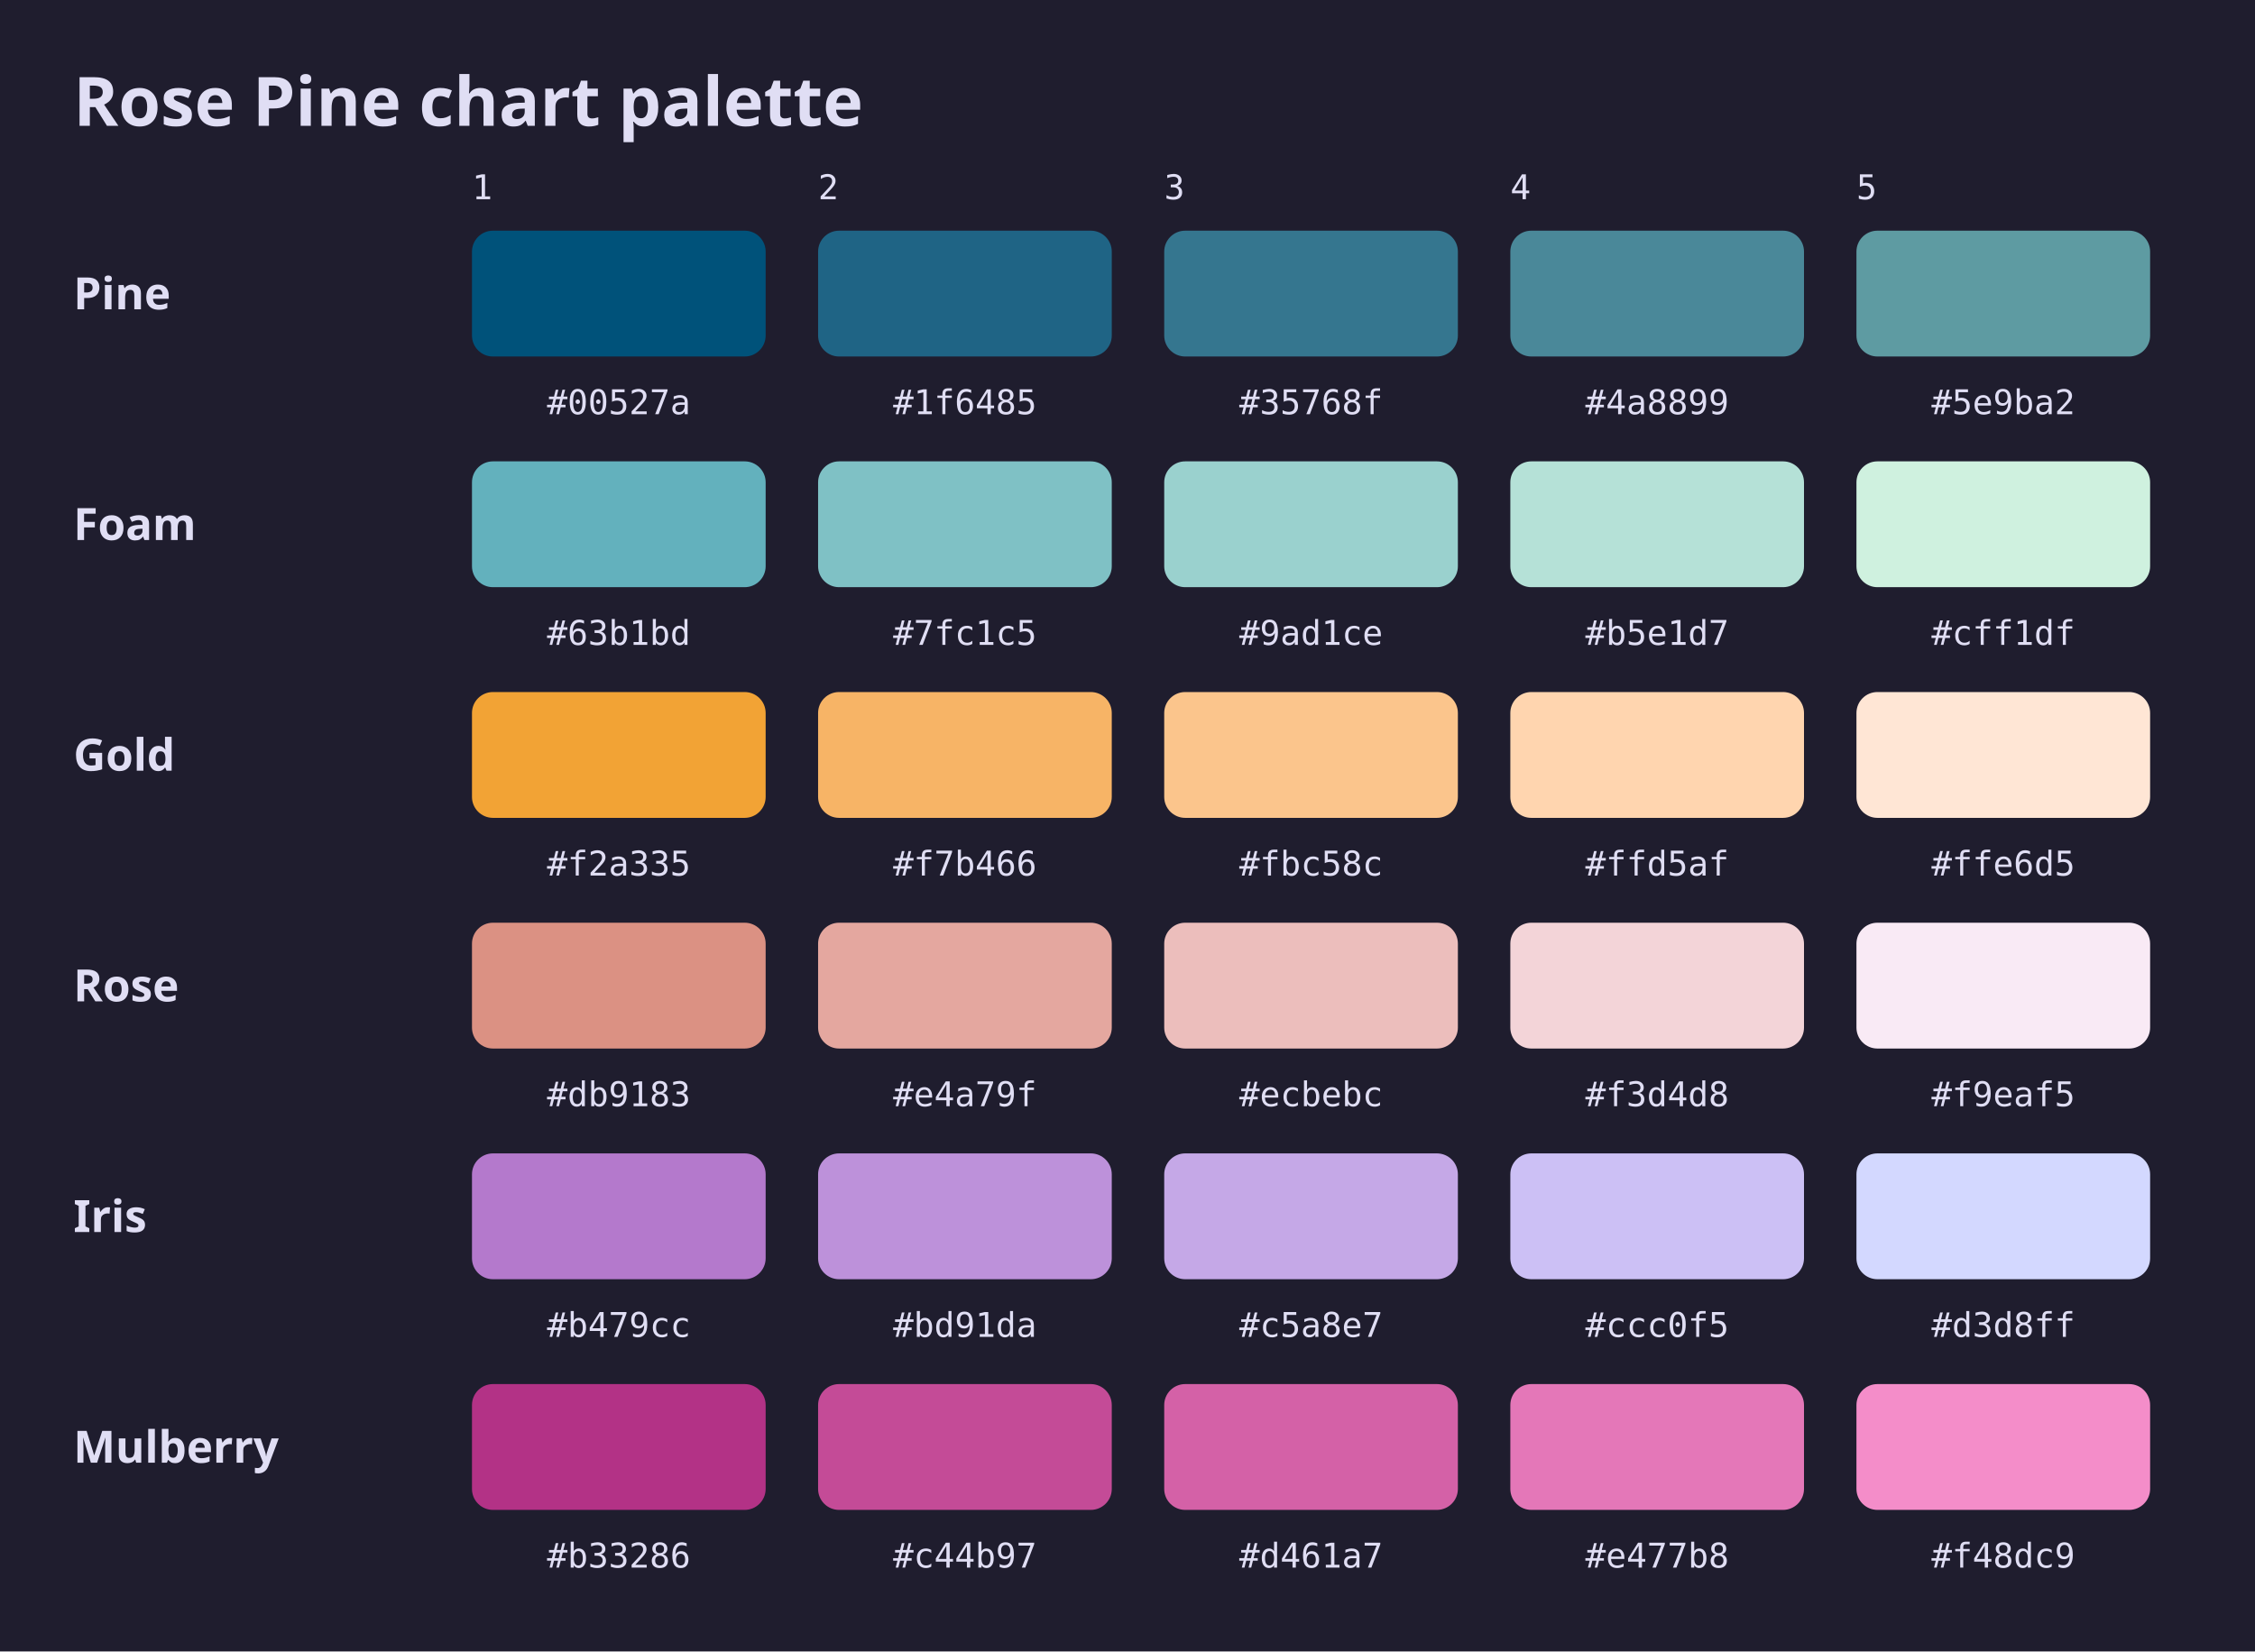
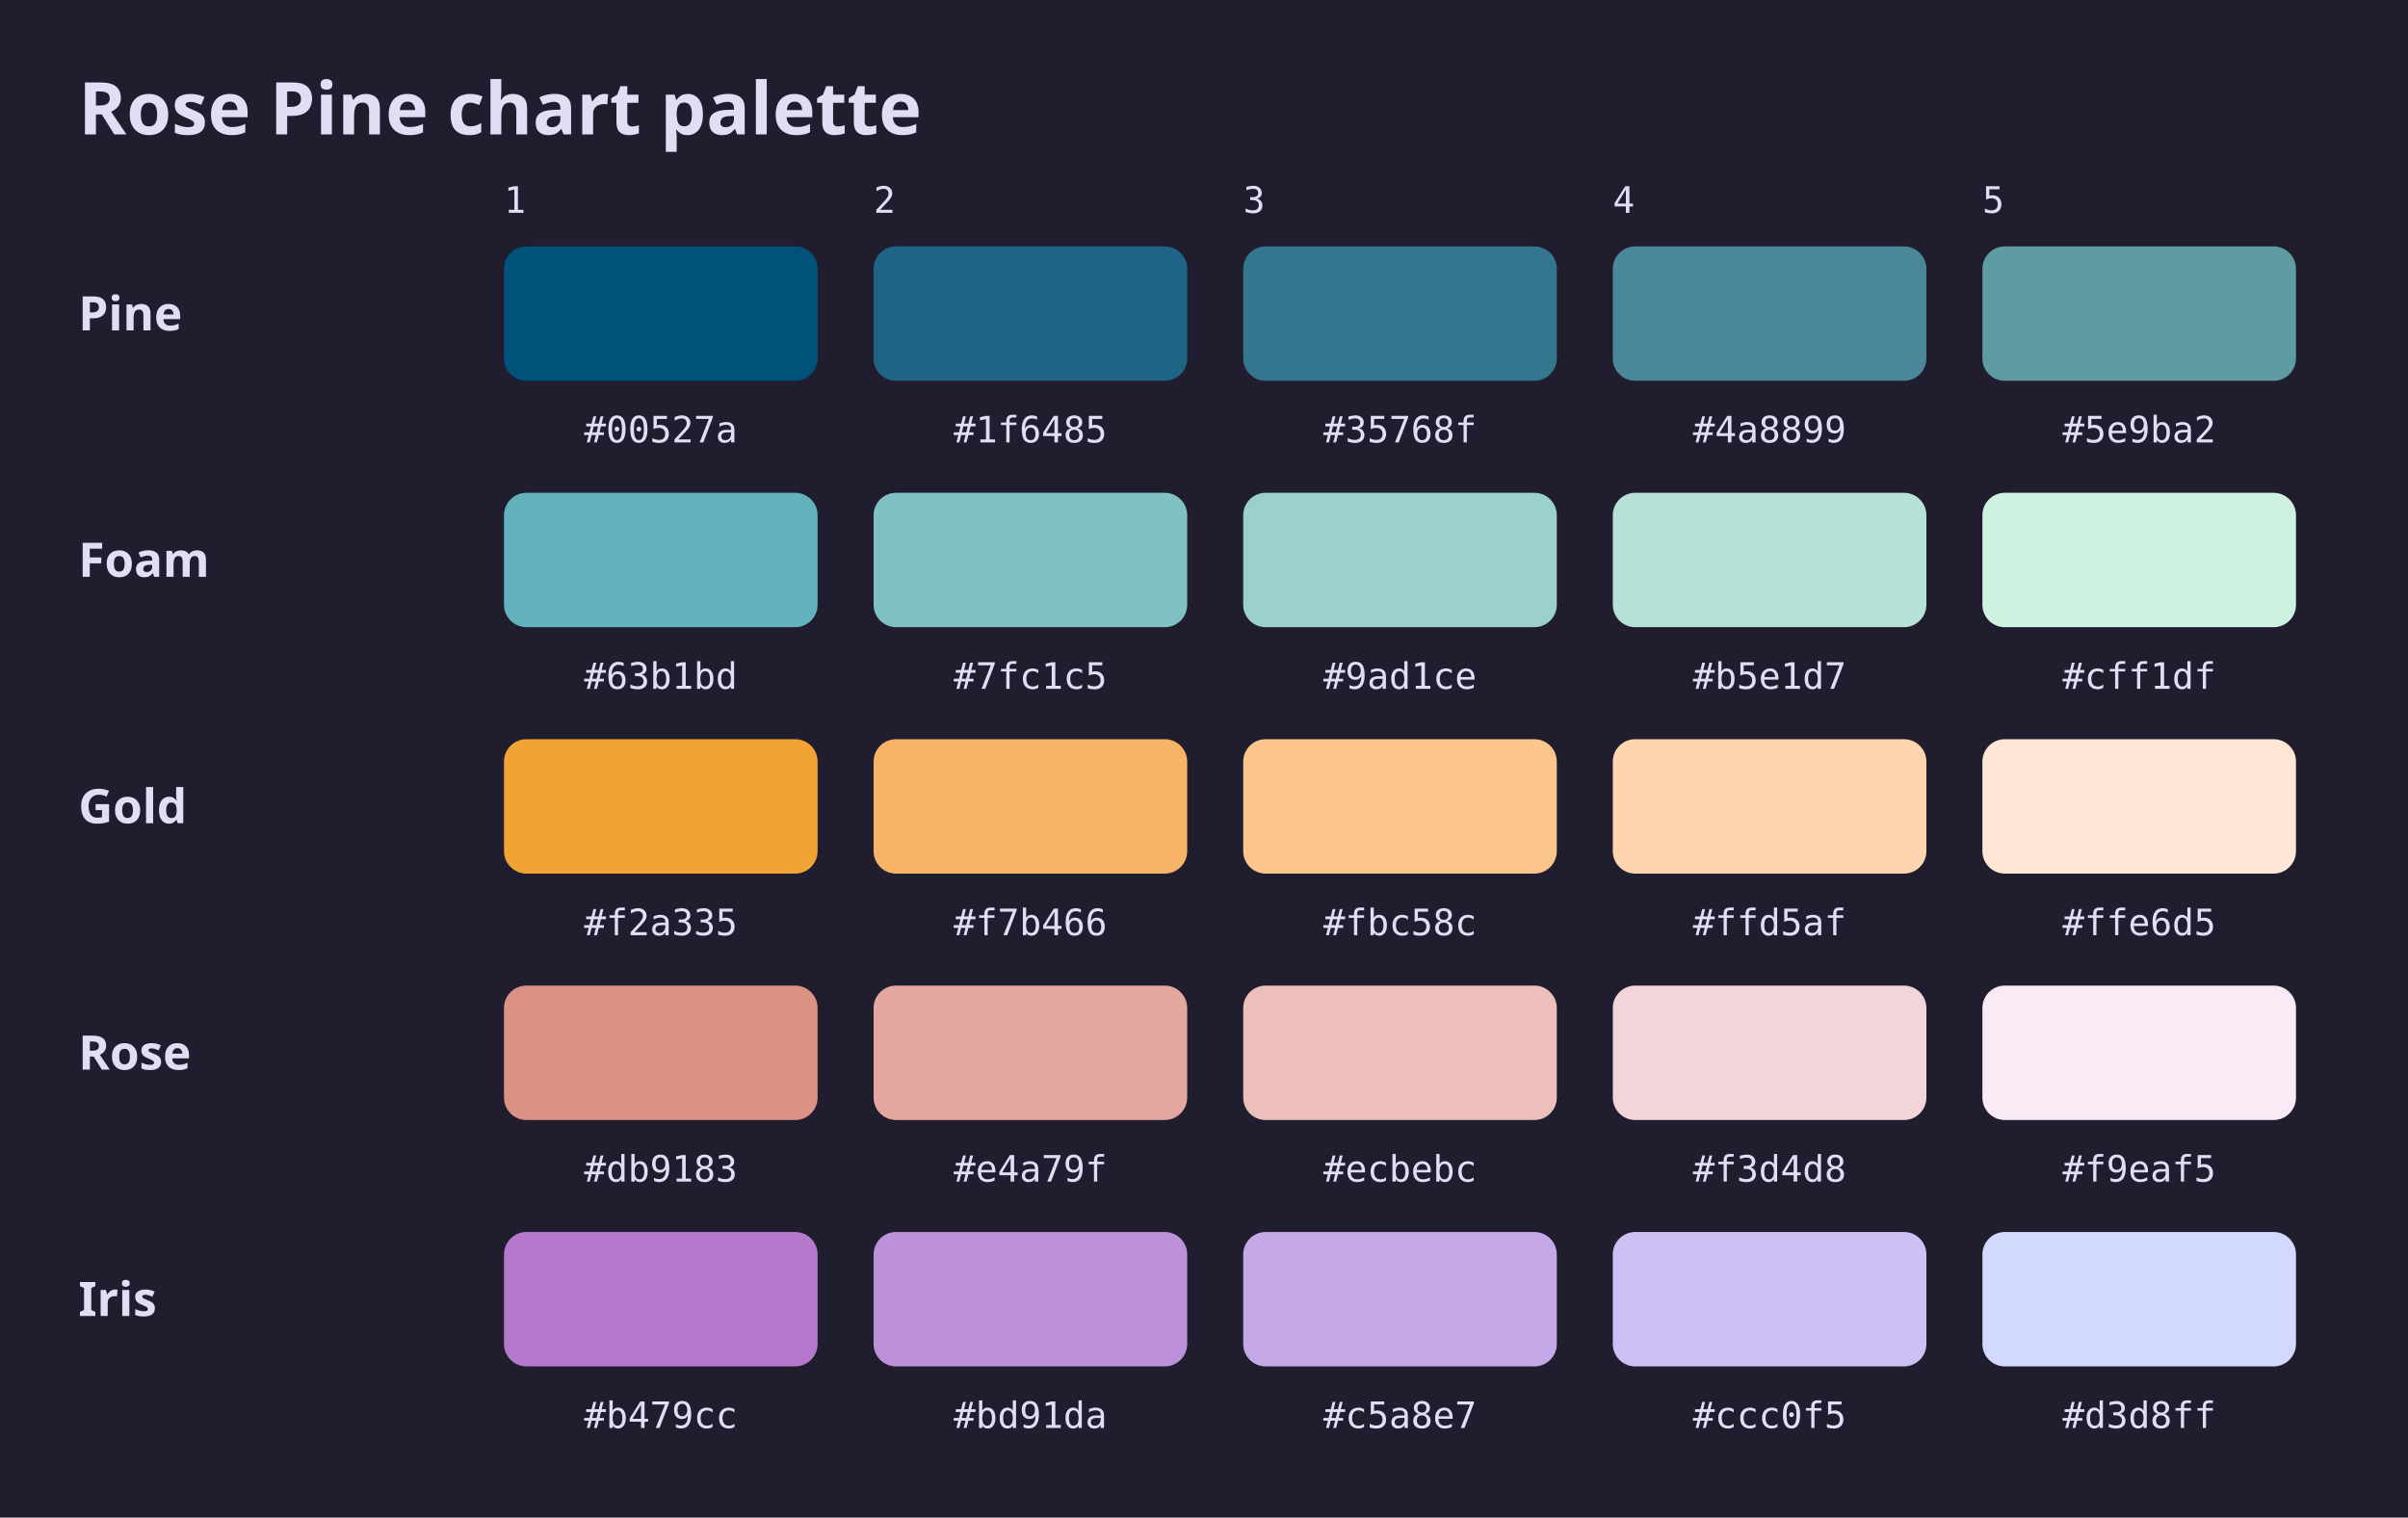
- <svg xmlns="http://www.w3.org/2000/svg" width="860" height="630" viewBox="0 0 860 630" role="img" aria-labelledby="title description">
+ <svg xmlns="http://www.w3.org/2000/svg" width="860" height="542" viewBox="0 0 860 542" role="img" aria-labelledby="title description">
  <style>
  text { fill: #e0def4; font-family: ui-monospace, SFMono-Regular, Menlo, monospace; font-size: 13px; }
  .title { font-family: ui-sans-serif, system-ui, sans-serif; font-size: 26px; font-weight: 700; }
  .family { font-family: ui-sans-serif, system-ui, sans-serif; font-size: 17px; font-weight: 650; }
</style>
-   <rect width="860" height="630" fill="#1f1d2e" />
+   <rect width="860" height="542" fill="#1f1d2e" />
  <text x="28" y="48" class="title">Rose Pine chart palette</text>
  <text x="180" y="76">1</text>
  <text x="312" y="76">2</text>
  <text x="444" y="76">3</text>
  <text x="576" y="76">4</text>
  <text x="708" y="76">5</text>
  <text x="28" y="118" class="family">Pine</text>
  <g transform="translate(180 88)">
    <rect width="112" height="48" rx="8" fill="#00527a" />
    <text x="56" y="70" text-anchor="middle">#00527a</text>
  </g>
  <g transform="translate(312 88)">
    <rect width="112" height="48" rx="8" fill="#1f6485" />
    <text x="56" y="70" text-anchor="middle">#1f6485</text>
  </g>
  <g transform="translate(444 88)">
    <rect width="112" height="48" rx="8" fill="#35768f" />
    <text x="56" y="70" text-anchor="middle">#35768f</text>
  </g>
  <g transform="translate(576 88)">
    <rect width="112" height="48" rx="8" fill="#4a8899" />
    <text x="56" y="70" text-anchor="middle">#4a8899</text>
  </g>
  <g transform="translate(708 88)">
    <rect width="112" height="48" rx="8" fill="#5e9ba2" />
    <text x="56" y="70" text-anchor="middle">#5e9ba2</text>
  </g>
  <text x="28" y="206" class="family">Foam</text>
  <g transform="translate(180 176)">
    <rect width="112" height="48" rx="8" fill="#63b1bd" />
    <text x="56" y="70" text-anchor="middle">#63b1bd</text>
  </g>
  <g transform="translate(312 176)">
    <rect width="112" height="48" rx="8" fill="#7fc1c5" />
    <text x="56" y="70" text-anchor="middle">#7fc1c5</text>
  </g>
  <g transform="translate(444 176)">
    <rect width="112" height="48" rx="8" fill="#9ad1ce" />
    <text x="56" y="70" text-anchor="middle">#9ad1ce</text>
  </g>
  <g transform="translate(576 176)">
    <rect width="112" height="48" rx="8" fill="#b5e1d7" />
    <text x="56" y="70" text-anchor="middle">#b5e1d7</text>
  </g>
  <g transform="translate(708 176)">
    <rect width="112" height="48" rx="8" fill="#cff1df" />
    <text x="56" y="70" text-anchor="middle">#cff1df</text>
  </g>
  <text x="28" y="294" class="family">Gold</text>
  <g transform="translate(180 264)">
    <rect width="112" height="48" rx="8" fill="#f2a335" />
    <text x="56" y="70" text-anchor="middle">#f2a335</text>
  </g>
  <g transform="translate(312 264)">
    <rect width="112" height="48" rx="8" fill="#f7b466" />
    <text x="56" y="70" text-anchor="middle">#f7b466</text>
  </g>
  <g transform="translate(444 264)">
    <rect width="112" height="48" rx="8" fill="#fbc58c" />
    <text x="56" y="70" text-anchor="middle">#fbc58c</text>
  </g>
  <g transform="translate(576 264)">
    <rect width="112" height="48" rx="8" fill="#ffd5af" />
    <text x="56" y="70" text-anchor="middle">#ffd5af</text>
  </g>
  <g transform="translate(708 264)">
    <rect width="112" height="48" rx="8" fill="#ffe6d5" />
    <text x="56" y="70" text-anchor="middle">#ffe6d5</text>
  </g>
  <text x="28" y="382" class="family">Rose</text>
  <g transform="translate(180 352)">
    <rect width="112" height="48" rx="8" fill="#db9183" />
    <text x="56" y="70" text-anchor="middle">#db9183</text>
  </g>
  <g transform="translate(312 352)">
    <rect width="112" height="48" rx="8" fill="#e4a79f" />
    <text x="56" y="70" text-anchor="middle">#e4a79f</text>
  </g>
  <g transform="translate(444 352)">
    <rect width="112" height="48" rx="8" fill="#ecbebc" />
    <text x="56" y="70" text-anchor="middle">#ecbebc</text>
  </g>
  <g transform="translate(576 352)">
    <rect width="112" height="48" rx="8" fill="#f3d4d8" />
    <text x="56" y="70" text-anchor="middle">#f3d4d8</text>
  </g>
  <g transform="translate(708 352)">
    <rect width="112" height="48" rx="8" fill="#f9eaf5" />
    <text x="56" y="70" text-anchor="middle">#f9eaf5</text>
  </g>
  <text x="28" y="470" class="family">Iris</text>
  <g transform="translate(180 440)">
    <rect width="112" height="48" rx="8" fill="#b479cc" />
    <text x="56" y="70" text-anchor="middle">#b479cc</text>
  </g>
  <g transform="translate(312 440)">
    <rect width="112" height="48" rx="8" fill="#bd91da" />
    <text x="56" y="70" text-anchor="middle">#bd91da</text>
  </g>
  <g transform="translate(444 440)">
    <rect width="112" height="48" rx="8" fill="#c5a8e7" />
    <text x="56" y="70" text-anchor="middle">#c5a8e7</text>
  </g>
  <g transform="translate(576 440)">
    <rect width="112" height="48" rx="8" fill="#ccc0f5" />
    <text x="56" y="70" text-anchor="middle">#ccc0f5</text>
  </g>
  <g transform="translate(708 440)">
    <rect width="112" height="48" rx="8" fill="#d3d8ff" />
    <text x="56" y="70" text-anchor="middle">#d3d8ff</text>
  </g>
-   <text x="28" y="558" class="family">Mulberry</text>
-   <g transform="translate(180 528)">
-     <rect width="112" height="48" rx="8" fill="#b33286" />
-     <text x="56" y="70" text-anchor="middle">#b33286</text>
-   </g>
-   <g transform="translate(312 528)">
-     <rect width="112" height="48" rx="8" fill="#c44b97" />
-     <text x="56" y="70" text-anchor="middle">#c44b97</text>
-   </g>
-   <g transform="translate(444 528)">
-     <rect width="112" height="48" rx="8" fill="#d461a7" />
-     <text x="56" y="70" text-anchor="middle">#d461a7</text>
-   </g>
-   <g transform="translate(576 528)">
-     <rect width="112" height="48" rx="8" fill="#e477b8" />
-     <text x="56" y="70" text-anchor="middle">#e477b8</text>
-   </g>
-   <g transform="translate(708 528)">
-     <rect width="112" height="48" rx="8" fill="#f48dc9" />
-     <text x="56" y="70" text-anchor="middle">#f48dc9</text>
-   </g>
</svg>
